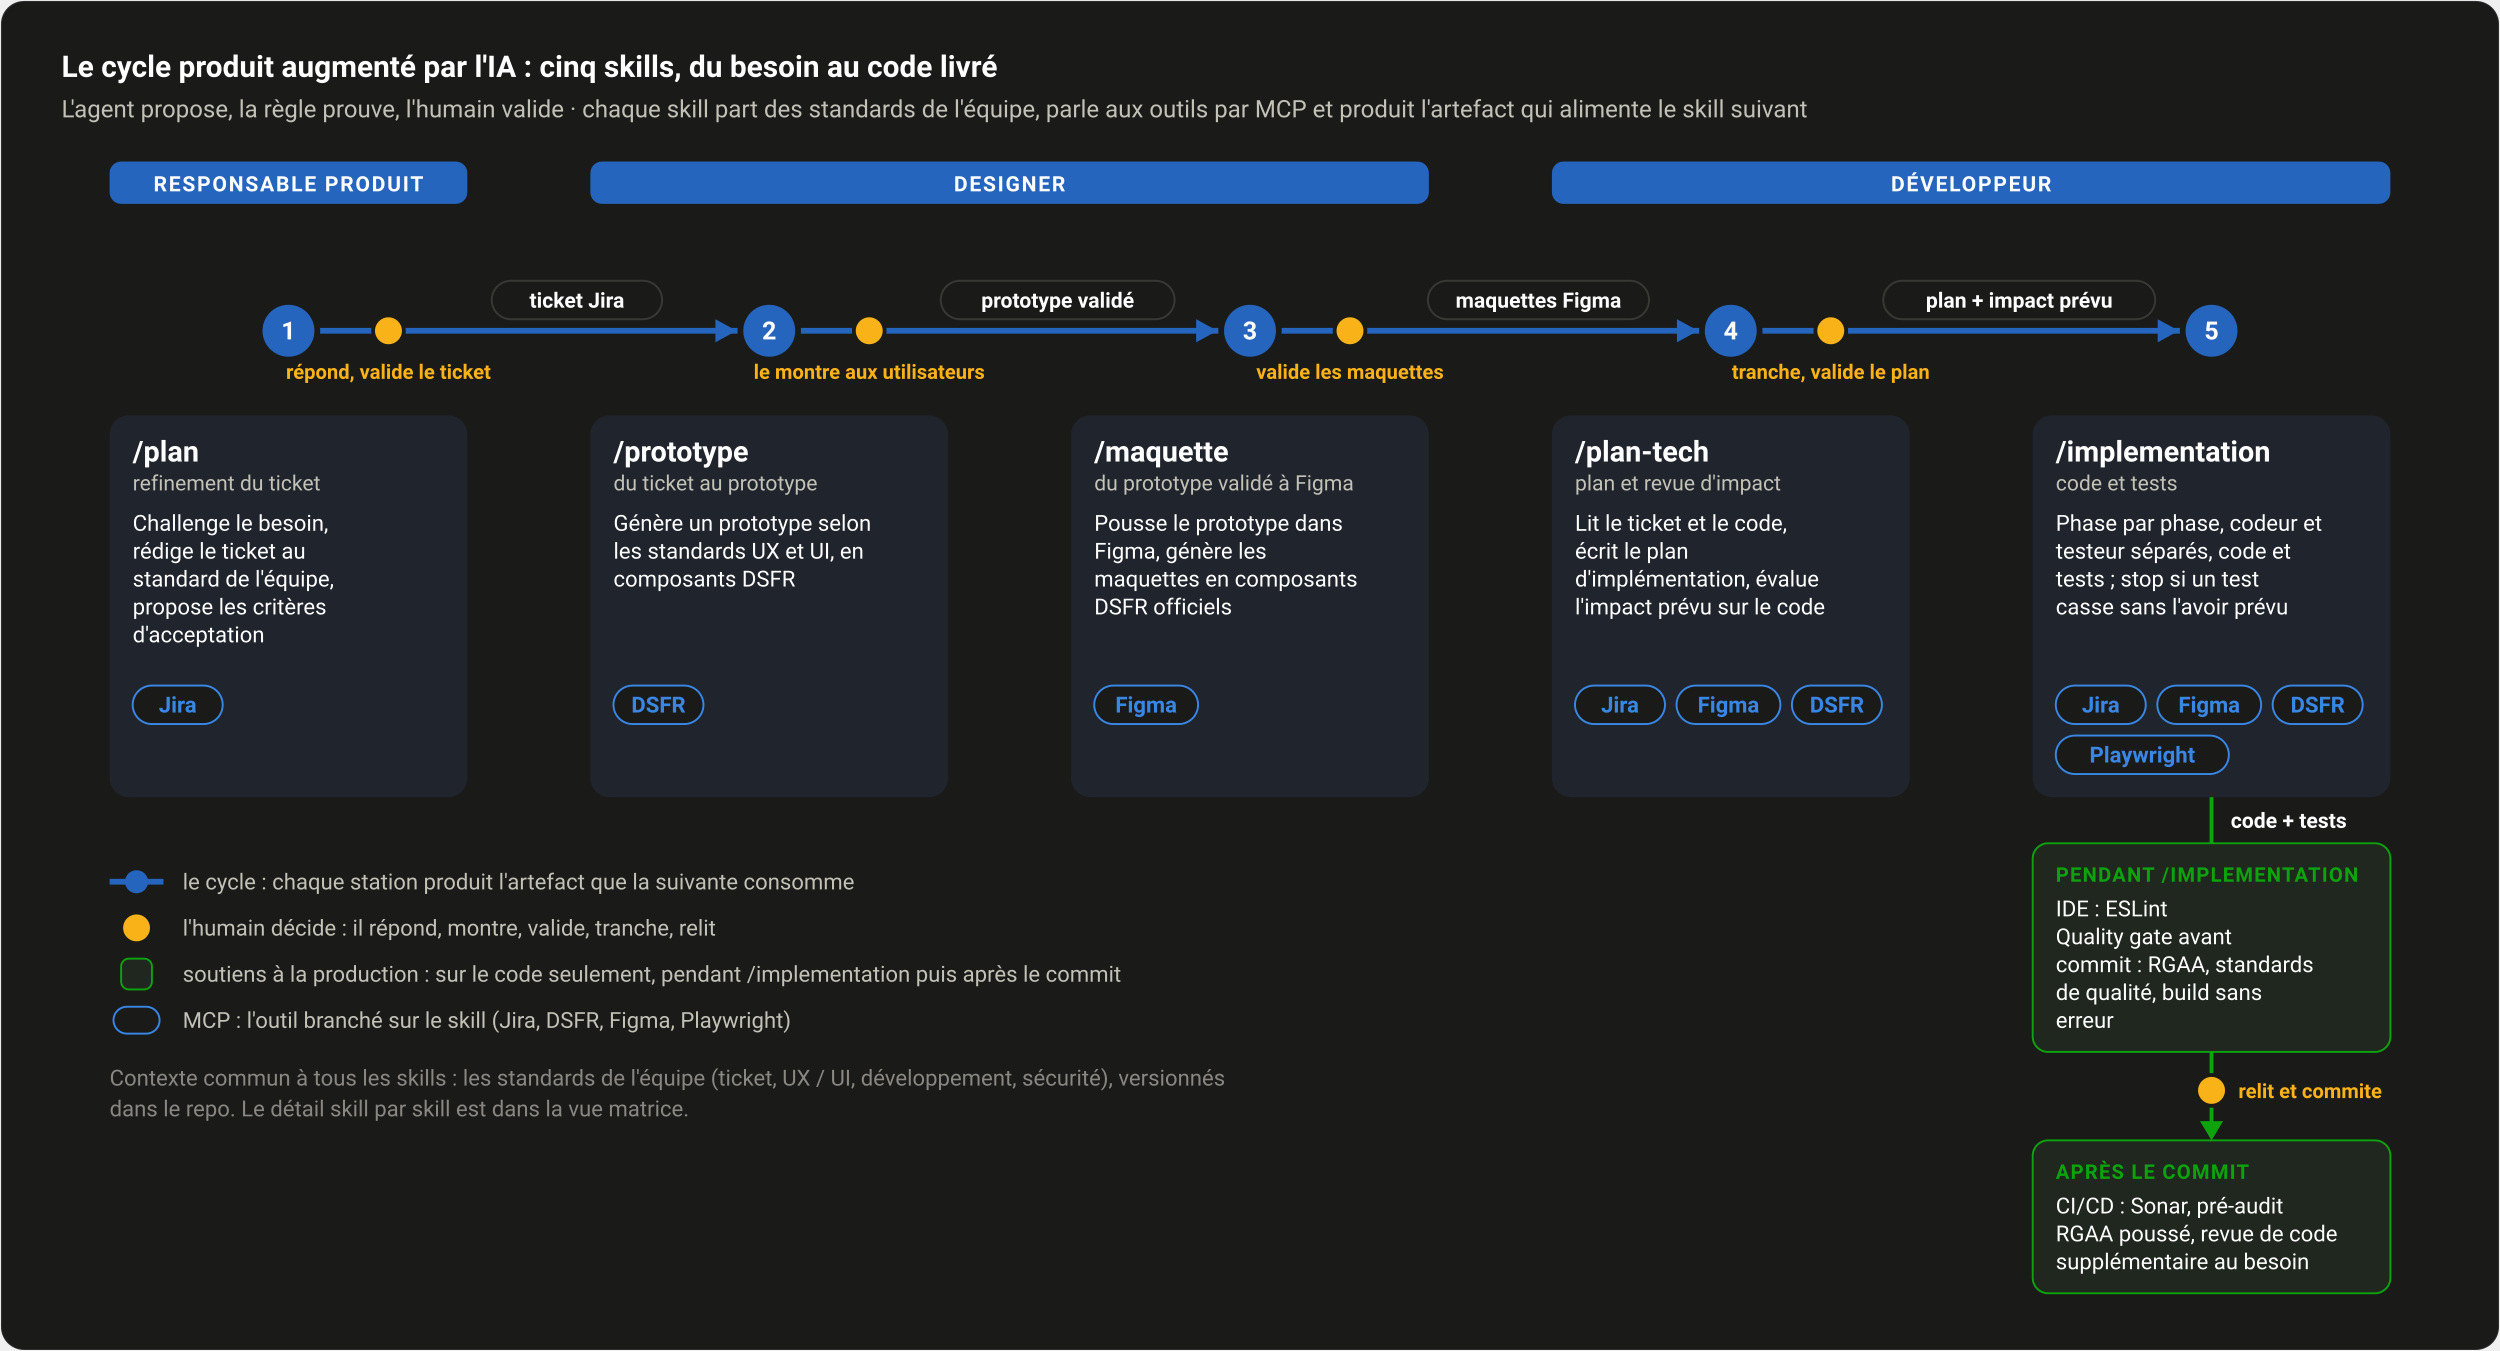
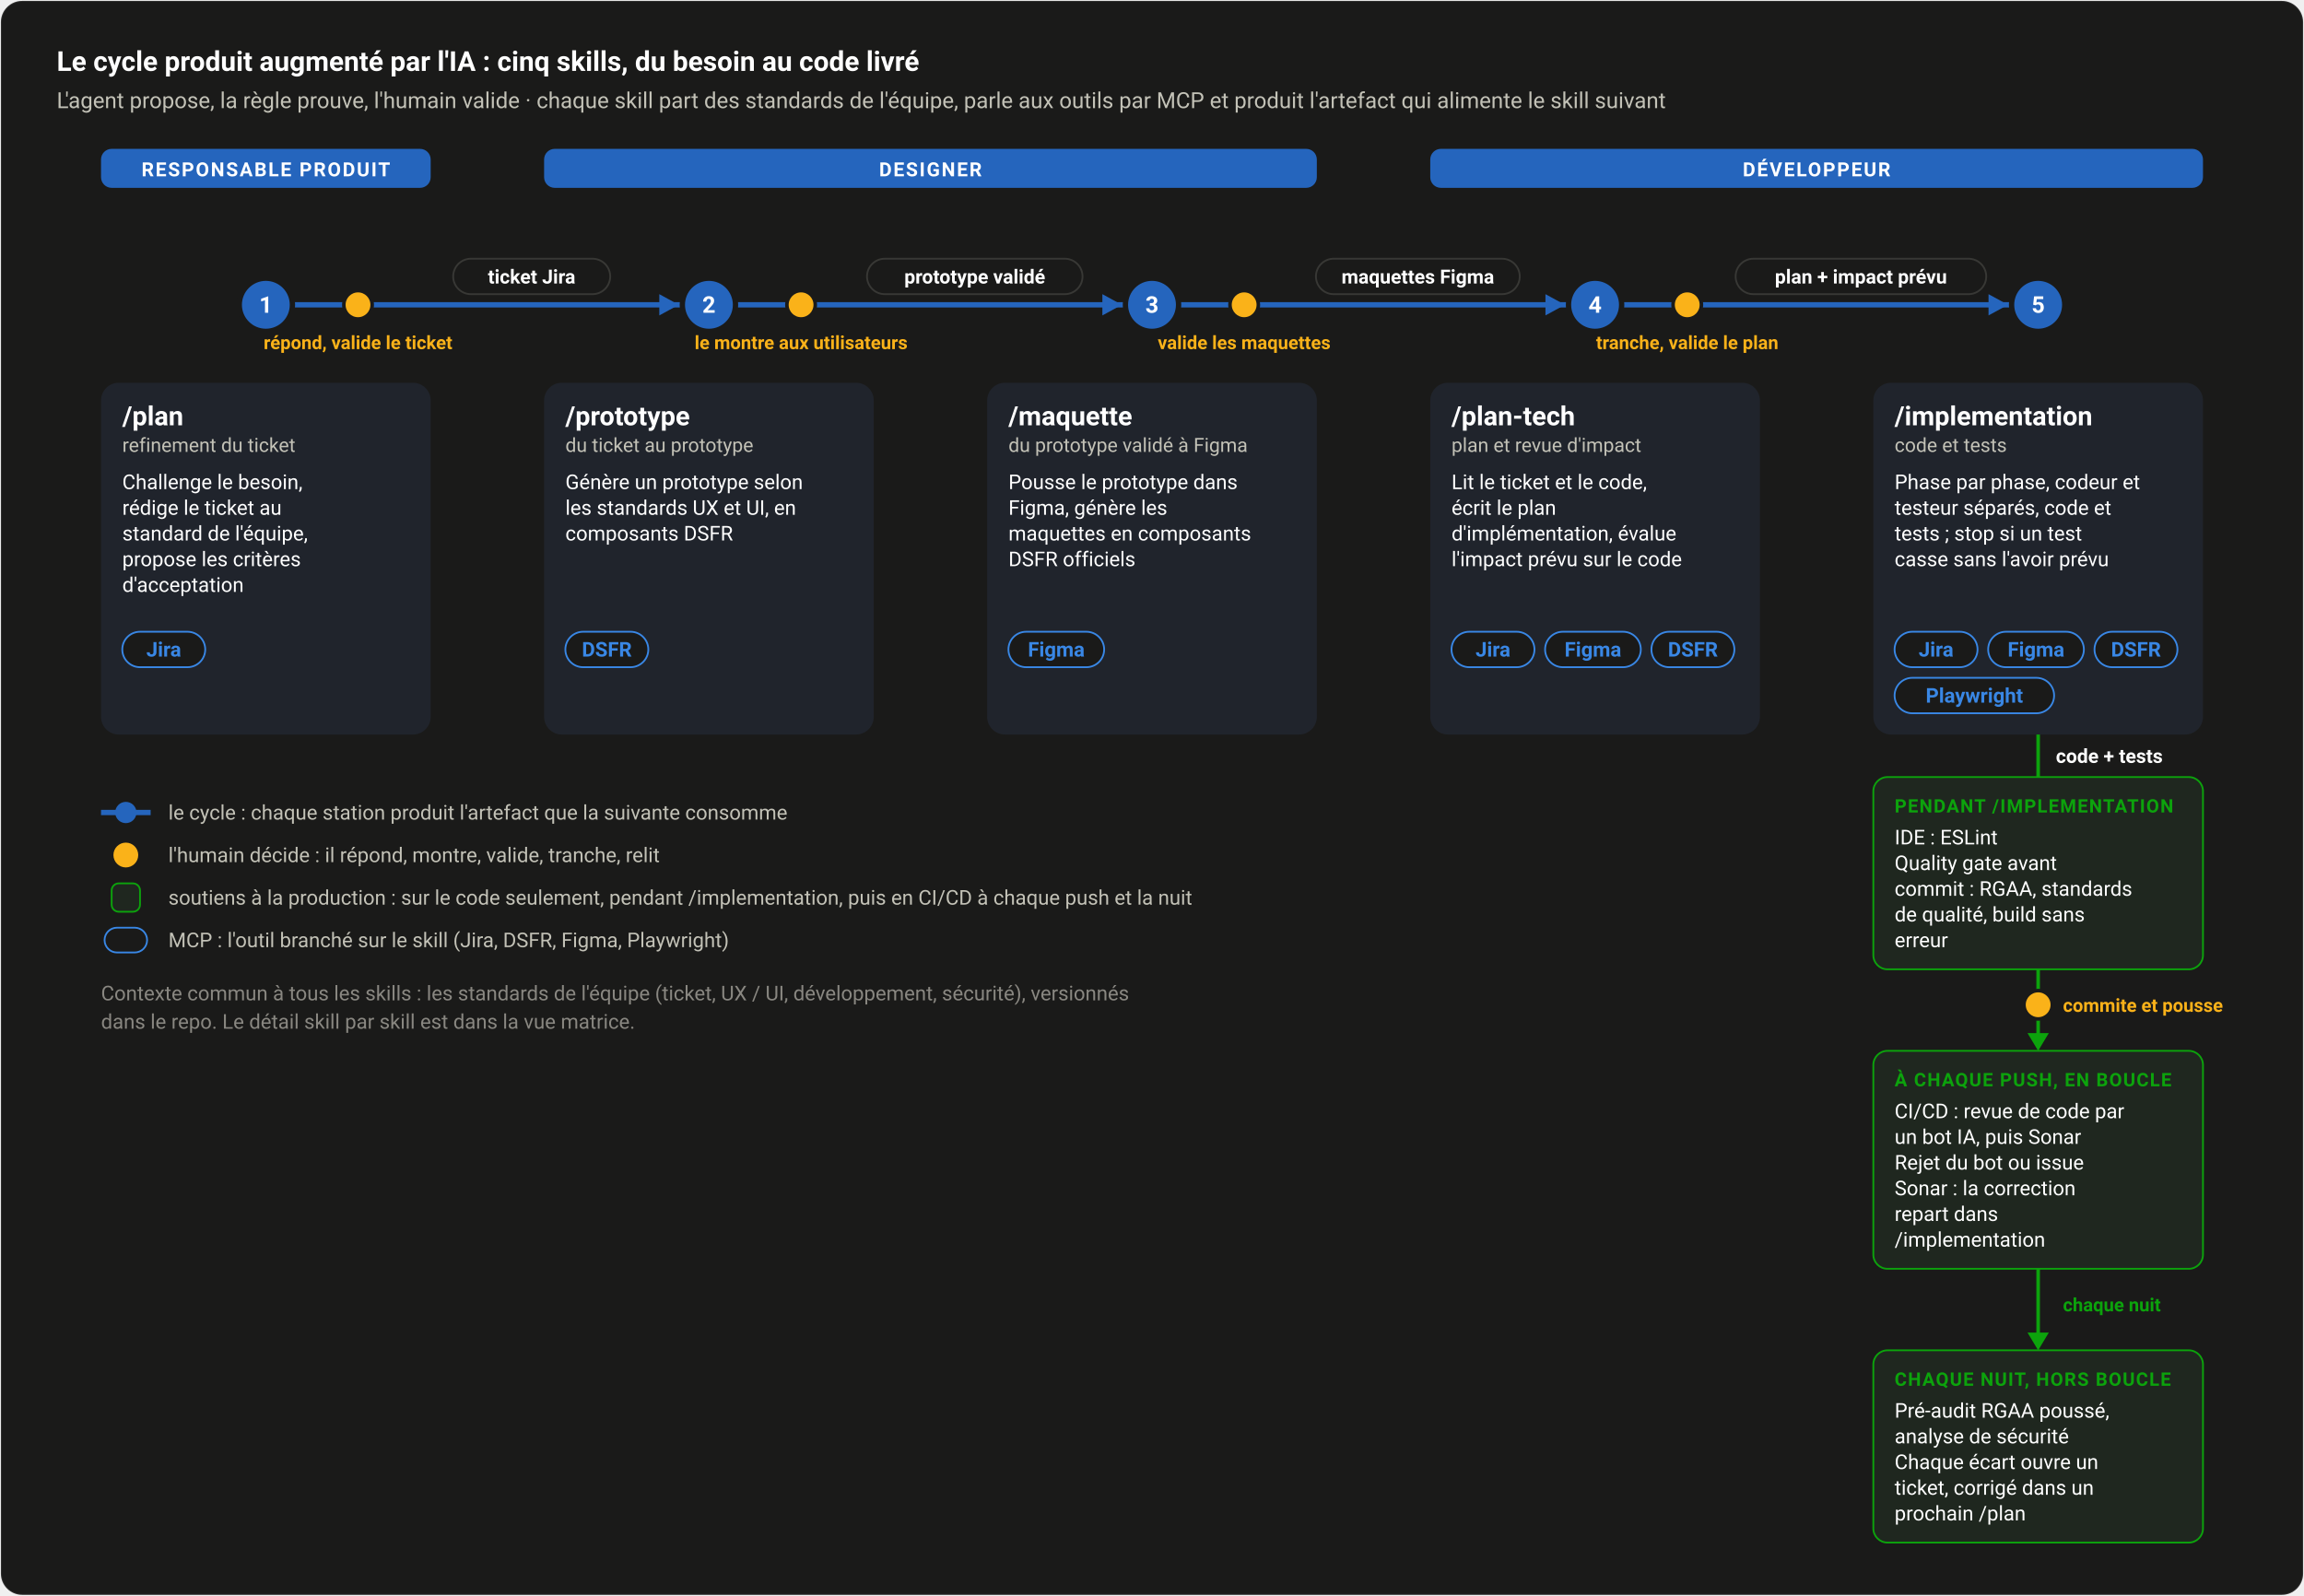
- <svg xmlns="http://www.w3.org/2000/svg" width="1300" height="702.5" viewBox="0 0 1300 702.5" font-family="-apple-system,'Segoe UI',system-ui,Roboto,'Helvetica Neue',Arial,sans-serif">
-   <rect x="0.5" y="0.5" width="1299" height="701.5" rx="12" fill="#1a1a19" stroke="rgba(255,255,255,0.10)" />
+ <svg xmlns="http://www.w3.org/2000/svg" width="1300" height="900.5" viewBox="0 0 1300 900.5" font-family="-apple-system,'Segoe UI',system-ui,Roboto,'Helvetica Neue',Arial,sans-serif">
+   <rect x="0.5" y="0.5" width="1299" height="899.5" rx="12" fill="#1a1a19" stroke="rgba(255,255,255,0.10)" />
  <text x="32.0" y="40.0" font-size="15.5" fill="#ffffff" font-weight="600" text-anchor="start">Le cycle produit augmenté par l'IA : cinq skills, du besoin au code livré</text>
  <text x="32.0" y="61.0" font-size="12.5" fill="#c3c2b7" font-weight="normal" text-anchor="start">L'agent propose, la règle prouve, l'humain valide · chaque skill part des standards de l'équipe, parle aux outils par MCP et produit l'artefact qui alimente le skill suivant</text>
  <rect x="57.0" y="84.0" width="186.0" height="22.0" rx="6" fill="#2565bd" />
  <text x="150.0" y="99.5" font-size="11" fill="#ffffff" font-weight="600" text-anchor="middle" letter-spacing="0.08em">RESPONSABLE PRODUIT</text>
  <rect x="307.0" y="84.0" width="436.0" height="22.0" rx="6" fill="#2565bd" />
  <text x="525.0" y="99.5" font-size="11" fill="#ffffff" font-weight="600" text-anchor="middle" letter-spacing="0.08em">DESIGNER</text>
  <rect x="807.0" y="84.0" width="436.0" height="22.0" rx="6" fill="#2565bd" />
  <text x="1025.0" y="99.5" font-size="11" fill="#ffffff" font-weight="600" text-anchor="middle" letter-spacing="0.08em">DÉVELOPPEUR</text>
  <line x1="150" y1="172" x2="1150" y2="172" stroke="#2565bd" stroke-width="3" />
  <path d="M383,172 l-11,-6 v12 z" fill="#2565bd" />
  <circle cx="202" cy="172" r="8" fill="#fab219" stroke="#1a1a19" stroke-width="2" />
  <text x="202.0" y="197.0" font-size="10.5" fill="#fab219" font-weight="600" text-anchor="middle">répond, valide le ticket</text>
  <rect x="255.7" y="146.0" width="88.6" height="20.0" rx="10" fill="#1a1a19" stroke="#383835" stroke-width="1" />
  <text x="300.0" y="160.0" font-size="11" fill="#ffffff" font-weight="600" text-anchor="middle">ticket Jira</text>
  <path d="M633,172 l-11,-6 v12 z" fill="#2565bd" />
  <circle cx="452" cy="172" r="8" fill="#fab219" stroke="#1a1a19" stroke-width="2" />
  <text x="452.0" y="197.0" font-size="10.5" fill="#fab219" font-weight="600" text-anchor="middle">le montre aux utilisateurs</text>
  <rect x="489.2" y="146.0" width="121.6" height="20.0" rx="10" fill="#1a1a19" stroke="#383835" stroke-width="1" />
  <text x="550.0" y="160.0" font-size="11" fill="#ffffff" font-weight="600" text-anchor="middle">prototype validé</text>
  <path d="M883,172 l-11,-6 v12 z" fill="#2565bd" />
  <circle cx="702" cy="172" r="8" fill="#fab219" stroke="#1a1a19" stroke-width="2" />
  <text x="702.0" y="197.0" font-size="10.5" fill="#fab219" font-weight="600" text-anchor="middle">valide les maquettes</text>
  <rect x="742.5" y="146.0" width="115.0" height="20.0" rx="10" fill="#1a1a19" stroke="#383835" stroke-width="1" />
  <text x="800.0" y="160.0" font-size="11" fill="#ffffff" font-weight="600" text-anchor="middle">maquettes Figma</text>
  <path d="M1133,172 l-11,-6 v12 z" fill="#2565bd" />
  <circle cx="952" cy="172" r="8" fill="#fab219" stroke="#1a1a19" stroke-width="2" />
  <text x="952.0" y="197.0" font-size="10.5" fill="#fab219" font-weight="600" text-anchor="middle">tranche, valide le plan</text>
  <rect x="979.3" y="146.0" width="141.4" height="20.0" rx="10" fill="#1a1a19" stroke="#383835" stroke-width="1" />
  <text x="1050.0" y="160.0" font-size="11" fill="#ffffff" font-weight="600" text-anchor="middle">plan + impact prévu</text>
  <circle cx="150" cy="172" r="15" fill="#2565bd" stroke="#1a1a19" stroke-width="3" />
  <text x="150.0" y="176.5" font-size="13" fill="#ffffff" font-weight="600" text-anchor="middle">1</text>
  <rect x="57.0" y="216.0" width="186.0" height="198.5" rx="10" fill="#20242c" />
  <text x="69.0" y="240.0" font-size="15" fill="#ffffff" font-weight="600" text-anchor="start">/plan</text>
  <text x="69.0" y="255.0" font-size="11" fill="#c3c2b7" font-weight="normal" text-anchor="start">refinement du ticket</text>
  <text x="69.0" y="276.0" font-size="11.5" fill="#ffffff" font-weight="normal" text-anchor="start">Challenge le besoin,</text>
  <text x="69.0" y="290.5" font-size="11.5" fill="#ffffff" font-weight="normal" text-anchor="start">rédige le ticket au</text>
  <text x="69.0" y="305.0" font-size="11.5" fill="#ffffff" font-weight="normal" text-anchor="start">standard de l'équipe,</text>
  <text x="69.0" y="319.5" font-size="11.5" fill="#ffffff" font-weight="normal" text-anchor="start">propose les critères</text>
  <text x="69.0" y="334.0" font-size="11.5" fill="#ffffff" font-weight="normal" text-anchor="start">d'acceptation</text>
  <rect x="69.0" y="356.5" width="46.8" height="20.0" rx="10" fill="#1a1a19" stroke="#3987e5" stroke-width="1" />
  <text x="92.4" y="370.5" font-size="11.5" fill="#3987e5" font-weight="600" text-anchor="middle">Jira</text>
  <circle cx="400" cy="172" r="15" fill="#2565bd" stroke="#1a1a19" stroke-width="3" />
  <text x="400.0" y="176.5" font-size="13" fill="#ffffff" font-weight="600" text-anchor="middle">2</text>
  <rect x="307.0" y="216.0" width="186.0" height="198.5" rx="10" fill="#20242c" />
  <text x="319.0" y="240.0" font-size="15" fill="#ffffff" font-weight="600" text-anchor="start">/prototype</text>
  <text x="319.0" y="255.0" font-size="11" fill="#c3c2b7" font-weight="normal" text-anchor="start">du ticket au prototype</text>
  <text x="319.0" y="276.0" font-size="11.5" fill="#ffffff" font-weight="normal" text-anchor="start">Génère un prototype selon</text>
  <text x="319.0" y="290.5" font-size="11.5" fill="#ffffff" font-weight="normal" text-anchor="start">les standards UX et UI, en</text>
  <text x="319.0" y="305.0" font-size="11.5" fill="#ffffff" font-weight="normal" text-anchor="start">composants DSFR</text>
  <rect x="319.0" y="356.5" width="46.8" height="20.0" rx="10" fill="#1a1a19" stroke="#3987e5" stroke-width="1" />
  <text x="342.4" y="370.5" font-size="11.5" fill="#3987e5" font-weight="600" text-anchor="middle">DSFR</text>
  <circle cx="650" cy="172" r="15" fill="#2565bd" stroke="#1a1a19" stroke-width="3" />
  <text x="650.0" y="176.5" font-size="13" fill="#ffffff" font-weight="600" text-anchor="middle">3</text>
  <rect x="557.0" y="216.0" width="186.0" height="198.5" rx="10" fill="#20242c" />
  <text x="569.0" y="240.0" font-size="15" fill="#ffffff" font-weight="600" text-anchor="start">/maquette</text>
  <text x="569.0" y="255.0" font-size="11" fill="#c3c2b7" font-weight="normal" text-anchor="start">du prototype validé à Figma</text>
  <text x="569.0" y="276.0" font-size="11.5" fill="#ffffff" font-weight="normal" text-anchor="start">Pousse le prototype dans</text>
  <text x="569.0" y="290.5" font-size="11.5" fill="#ffffff" font-weight="normal" text-anchor="start">Figma, génère les</text>
  <text x="569.0" y="305.0" font-size="11.5" fill="#ffffff" font-weight="normal" text-anchor="start">maquettes en composants</text>
  <text x="569.0" y="319.5" font-size="11.5" fill="#ffffff" font-weight="normal" text-anchor="start">DSFR officiels</text>
  <rect x="569.0" y="356.5" width="54.0" height="20.0" rx="10" fill="#1a1a19" stroke="#3987e5" stroke-width="1" />
  <text x="596.0" y="370.5" font-size="11.5" fill="#3987e5" font-weight="600" text-anchor="middle">Figma</text>
  <circle cx="900" cy="172" r="15" fill="#2565bd" stroke="#1a1a19" stroke-width="3" />
  <text x="900.0" y="176.5" font-size="13" fill="#ffffff" font-weight="600" text-anchor="middle">4</text>
  <rect x="807.0" y="216.0" width="186.0" height="198.5" rx="10" fill="#20242c" />
  <text x="819.0" y="240.0" font-size="15" fill="#ffffff" font-weight="600" text-anchor="start">/plan-tech</text>
  <text x="819.0" y="255.0" font-size="11" fill="#c3c2b7" font-weight="normal" text-anchor="start">plan et revue d'impact</text>
  <text x="819.0" y="276.0" font-size="11.5" fill="#ffffff" font-weight="normal" text-anchor="start">Lit le ticket et le code,</text>
  <text x="819.0" y="290.5" font-size="11.5" fill="#ffffff" font-weight="normal" text-anchor="start">écrit le plan</text>
  <text x="819.0" y="305.0" font-size="11.5" fill="#ffffff" font-weight="normal" text-anchor="start">d'implémentation, évalue</text>
  <text x="819.0" y="319.5" font-size="11.5" fill="#ffffff" font-weight="normal" text-anchor="start">l'impact prévu sur le code</text>
  <rect x="819.0" y="356.5" width="46.8" height="20.0" rx="10" fill="#1a1a19" stroke="#3987e5" stroke-width="1" />
  <text x="842.4" y="370.5" font-size="11.5" fill="#3987e5" font-weight="600" text-anchor="middle">Jira</text>
  <rect x="871.8" y="356.5" width="54.0" height="20.0" rx="10" fill="#1a1a19" stroke="#3987e5" stroke-width="1" />
  <text x="898.8" y="370.5" font-size="11.5" fill="#3987e5" font-weight="600" text-anchor="middle">Figma</text>
  <rect x="931.8" y="356.5" width="46.8" height="20.0" rx="10" fill="#1a1a19" stroke="#3987e5" stroke-width="1" />
  <text x="955.2" y="370.5" font-size="11.5" fill="#3987e5" font-weight="600" text-anchor="middle">DSFR</text>
  <circle cx="1150" cy="172" r="15" fill="#2565bd" stroke="#1a1a19" stroke-width="3" />
  <text x="1150.0" y="176.5" font-size="13" fill="#ffffff" font-weight="600" text-anchor="middle">5</text>
  <rect x="1057.0" y="216.0" width="186.0" height="198.5" rx="10" fill="#20242c" />
  <text x="1069.0" y="240.0" font-size="15" fill="#ffffff" font-weight="600" text-anchor="start">/implementation</text>
  <text x="1069.0" y="255.0" font-size="11" fill="#c3c2b7" font-weight="normal" text-anchor="start">code et tests</text>
  <text x="1069.0" y="276.0" font-size="11.5" fill="#ffffff" font-weight="normal" text-anchor="start">Phase par phase, codeur et</text>
  <text x="1069.0" y="290.5" font-size="11.5" fill="#ffffff" font-weight="normal" text-anchor="start">testeur séparés, code et</text>
  <text x="1069.0" y="305.0" font-size="11.5" fill="#ffffff" font-weight="normal" text-anchor="start">tests ; stop si un test</text>
  <text x="1069.0" y="319.5" font-size="11.5" fill="#ffffff" font-weight="normal" text-anchor="start">casse sans l'avoir prévu</text>
  <rect x="1069.0" y="356.5" width="46.8" height="20.0" rx="10" fill="#1a1a19" stroke="#3987e5" stroke-width="1" />
  <text x="1092.4" y="370.5" font-size="11.5" fill="#3987e5" font-weight="600" text-anchor="middle">Jira</text>
  <rect x="1121.8" y="356.5" width="54.0" height="20.0" rx="10" fill="#1a1a19" stroke="#3987e5" stroke-width="1" />
  <text x="1148.8" y="370.5" font-size="11.5" fill="#3987e5" font-weight="600" text-anchor="middle">Figma</text>
  <rect x="1181.8" y="356.5" width="46.8" height="20.0" rx="10" fill="#1a1a19" stroke="#3987e5" stroke-width="1" />
  <text x="1205.2" y="370.5" font-size="11.5" fill="#3987e5" font-weight="600" text-anchor="middle">DSFR</text>
  <rect x="1069.0" y="382.5" width="90.0" height="20.0" rx="10" fill="#1a1a19" stroke="#3987e5" stroke-width="1" />
  <text x="1114.0" y="396.5" font-size="11.5" fill="#3987e5" font-weight="600" text-anchor="middle">Playwright</text>
  <line x1="1150" y1="414.5" x2="1150" y2="438.5" stroke="#0ca30c" stroke-width="2" />
  <text x="1160.0" y="430.5" font-size="11" fill="#ffffff" font-weight="600" text-anchor="start">code + tests</text>
  <rect x="1057.0" y="438.5" width="186.0" height="108.5" rx="8" fill="#1f271f" stroke="#0ca30c" stroke-width="1" />
  <text x="1069.0" y="458.5" font-size="10.5" fill="#0ca30c" font-weight="600" text-anchor="start" letter-spacing="0.06em">PENDANT /IMPLEMENTATION</text>
  <text x="1069.0" y="476.5" font-size="11.5" fill="#ffffff" font-weight="normal" text-anchor="start">IDE : ESLint</text>
  <text x="1069.0" y="491.0" font-size="11.5" fill="#ffffff" font-weight="normal" text-anchor="start">Quality gate avant</text>
  <text x="1069.0" y="505.5" font-size="11.5" fill="#ffffff" font-weight="normal" text-anchor="start">commit : RGAA, standards</text>
  <text x="1069.0" y="520.0" font-size="11.5" fill="#ffffff" font-weight="normal" text-anchor="start">de qualité, build sans</text>
  <text x="1069.0" y="534.5" font-size="11.5" fill="#ffffff" font-weight="normal" text-anchor="start">erreur</text>
  <line x1="1150" y1="547.0" x2="1150" y2="591.0" stroke="#0ca30c" stroke-width="2" />
  <path d="M1150,593.0 l-6,-10 h12 z" fill="#0ca30c" />
  <circle cx="1150" cy="567.0" r="8" fill="#fab219" stroke="#1a1a19" stroke-width="2" />
-   <text x="1164.0" y="571.0" font-size="10.5" fill="#fab219" font-weight="600" text-anchor="start">relit et commite</text>
-   <rect x="1057.0" y="593.0" width="186.0" height="79.5" rx="8" fill="#1f271f" stroke="#0ca30c" stroke-width="1" />
-   <text x="1069.0" y="613.0" font-size="10.5" fill="#0ca30c" font-weight="600" text-anchor="start" letter-spacing="0.06em">APRÈS LE COMMIT</text>
-   <text x="1069.0" y="631.0" font-size="11.5" fill="#ffffff" font-weight="normal" text-anchor="start">CI/CD : Sonar, pré-audit</text>
-   <text x="1069.0" y="645.5" font-size="11.5" fill="#ffffff" font-weight="normal" text-anchor="start">RGAA poussé, revue de code</text>
-   <text x="1069.0" y="660.0" font-size="11.5" fill="#ffffff" font-weight="normal" text-anchor="start">supplémentaire au besoin</text>
+   <text x="1164.0" y="571.0" font-size="10.5" fill="#fab219" font-weight="600" text-anchor="start">commite et pousse</text>
+   <rect x="1057.0" y="593.0" width="186.0" height="123.0" rx="8" fill="#1f271f" stroke="#0ca30c" stroke-width="1" />
+   <text x="1069.0" y="613.0" font-size="10.5" fill="#0ca30c" font-weight="600" text-anchor="start" letter-spacing="0.06em">À CHAQUE PUSH, EN BOUCLE</text>
+   <text x="1069.0" y="631.0" font-size="11.5" fill="#ffffff" font-weight="normal" text-anchor="start">CI/CD : revue de code par</text>
+   <text x="1069.0" y="645.5" font-size="11.5" fill="#ffffff" font-weight="normal" text-anchor="start">un bot IA, puis Sonar</text>
+   <text x="1069.0" y="660.0" font-size="11.5" fill="#ffffff" font-weight="normal" text-anchor="start">Rejet du bot ou issue</text>
+   <text x="1069.0" y="674.5" font-size="11.5" fill="#ffffff" font-weight="normal" text-anchor="start">Sonar : la correction</text>
+   <text x="1069.0" y="689.0" font-size="11.5" fill="#ffffff" font-weight="normal" text-anchor="start">repart dans</text>
+   <text x="1069.0" y="703.5" font-size="11.5" fill="#ffffff" font-weight="normal" text-anchor="start">/implementation</text>
+   <line x1="1150" y1="716.0" x2="1150" y2="760.0" stroke="#0ca30c" stroke-width="2" />
+   <path d="M1150,762.0 l-6,-10 h12 z" fill="#0ca30c" />
+   <text x="1164.0" y="740.0" font-size="10.5" fill="#0ca30c" font-weight="600" text-anchor="start">chaque nuit</text>
+   <rect x="1057.0" y="762.0" width="186.0" height="108.5" rx="8" fill="#1f271f" stroke="#0ca30c" stroke-width="1" />
+   <text x="1069.0" y="782.0" font-size="10.5" fill="#0ca30c" font-weight="600" text-anchor="start" letter-spacing="0.06em">CHAQUE NUIT, HORS BOUCLE</text>
+   <text x="1069.0" y="800.0" font-size="11.5" fill="#ffffff" font-weight="normal" text-anchor="start">Pré-audit RGAA poussé,</text>
+   <text x="1069.0" y="814.5" font-size="11.5" fill="#ffffff" font-weight="normal" text-anchor="start">analyse de sécurité</text>
+   <text x="1069.0" y="829.0" font-size="11.5" fill="#ffffff" font-weight="normal" text-anchor="start">Chaque écart ouvre un</text>
+   <text x="1069.0" y="843.5" font-size="11.5" fill="#ffffff" font-weight="normal" text-anchor="start">ticket, corrigé dans un</text>
+   <text x="1069.0" y="858.0" font-size="11.5" fill="#ffffff" font-weight="normal" text-anchor="start">prochain /plan</text>
  <line x1="57.0" y1="458.5" x2="85.0" y2="458.5" stroke="#2565bd" stroke-width="3" />
  <circle cx="71.0" cy="458.5" r="6" fill="#2565bd" />
  <text x="95.0" y="462.5" font-size="11.5" fill="#c3c2b7" font-weight="normal" text-anchor="start">le cycle : chaque station produit l'artefact que la suivante consomme</text>
  <circle cx="71.0" cy="482.5" r="7" fill="#fab219" />
  <text x="95.0" y="486.5" font-size="11.5" fill="#c3c2b7" font-weight="normal" text-anchor="start">l'humain décide : il répond, montre, valide, tranche, relit</text>
  <rect x="63.0" y="498.5" width="16.0" height="16.0" rx="4" fill="#1f271f" stroke="#0ca30c" stroke-width="1" />
-   <text x="95.0" y="510.5" font-size="11.5" fill="#c3c2b7" font-weight="normal" text-anchor="start">soutiens à la production : sur le code seulement, pendant /implementation puis après le commit</text>
+   <text x="95.0" y="510.5" font-size="11.5" fill="#c3c2b7" font-weight="normal" text-anchor="start">soutiens à la production : sur le code seulement, pendant /implementation, puis en CI/CD à chaque push et la nuit</text>
  <rect x="59.0" y="523.5" width="24.0" height="14.0" rx="7" fill="#1a1a19" stroke="#3987e5" stroke-width="1" />
  <text x="95.0" y="534.5" font-size="11.5" fill="#c3c2b7" font-weight="normal" text-anchor="start">MCP : l'outil branché sur le skill (Jira, DSFR, Figma, Playwright)</text>
  <text x="57.0" y="564.5" font-size="11.5" fill="#898781" font-weight="normal" text-anchor="start">Contexte commun à tous les skills : les standards de l'équipe (ticket, UX / UI, développement, sécurité), versionnés</text>
  <text x="57.0" y="580.5" font-size="11.5" fill="#898781" font-weight="normal" text-anchor="start">dans le repo. Le détail skill par skill est dans la vue matrice.</text>
</svg>
